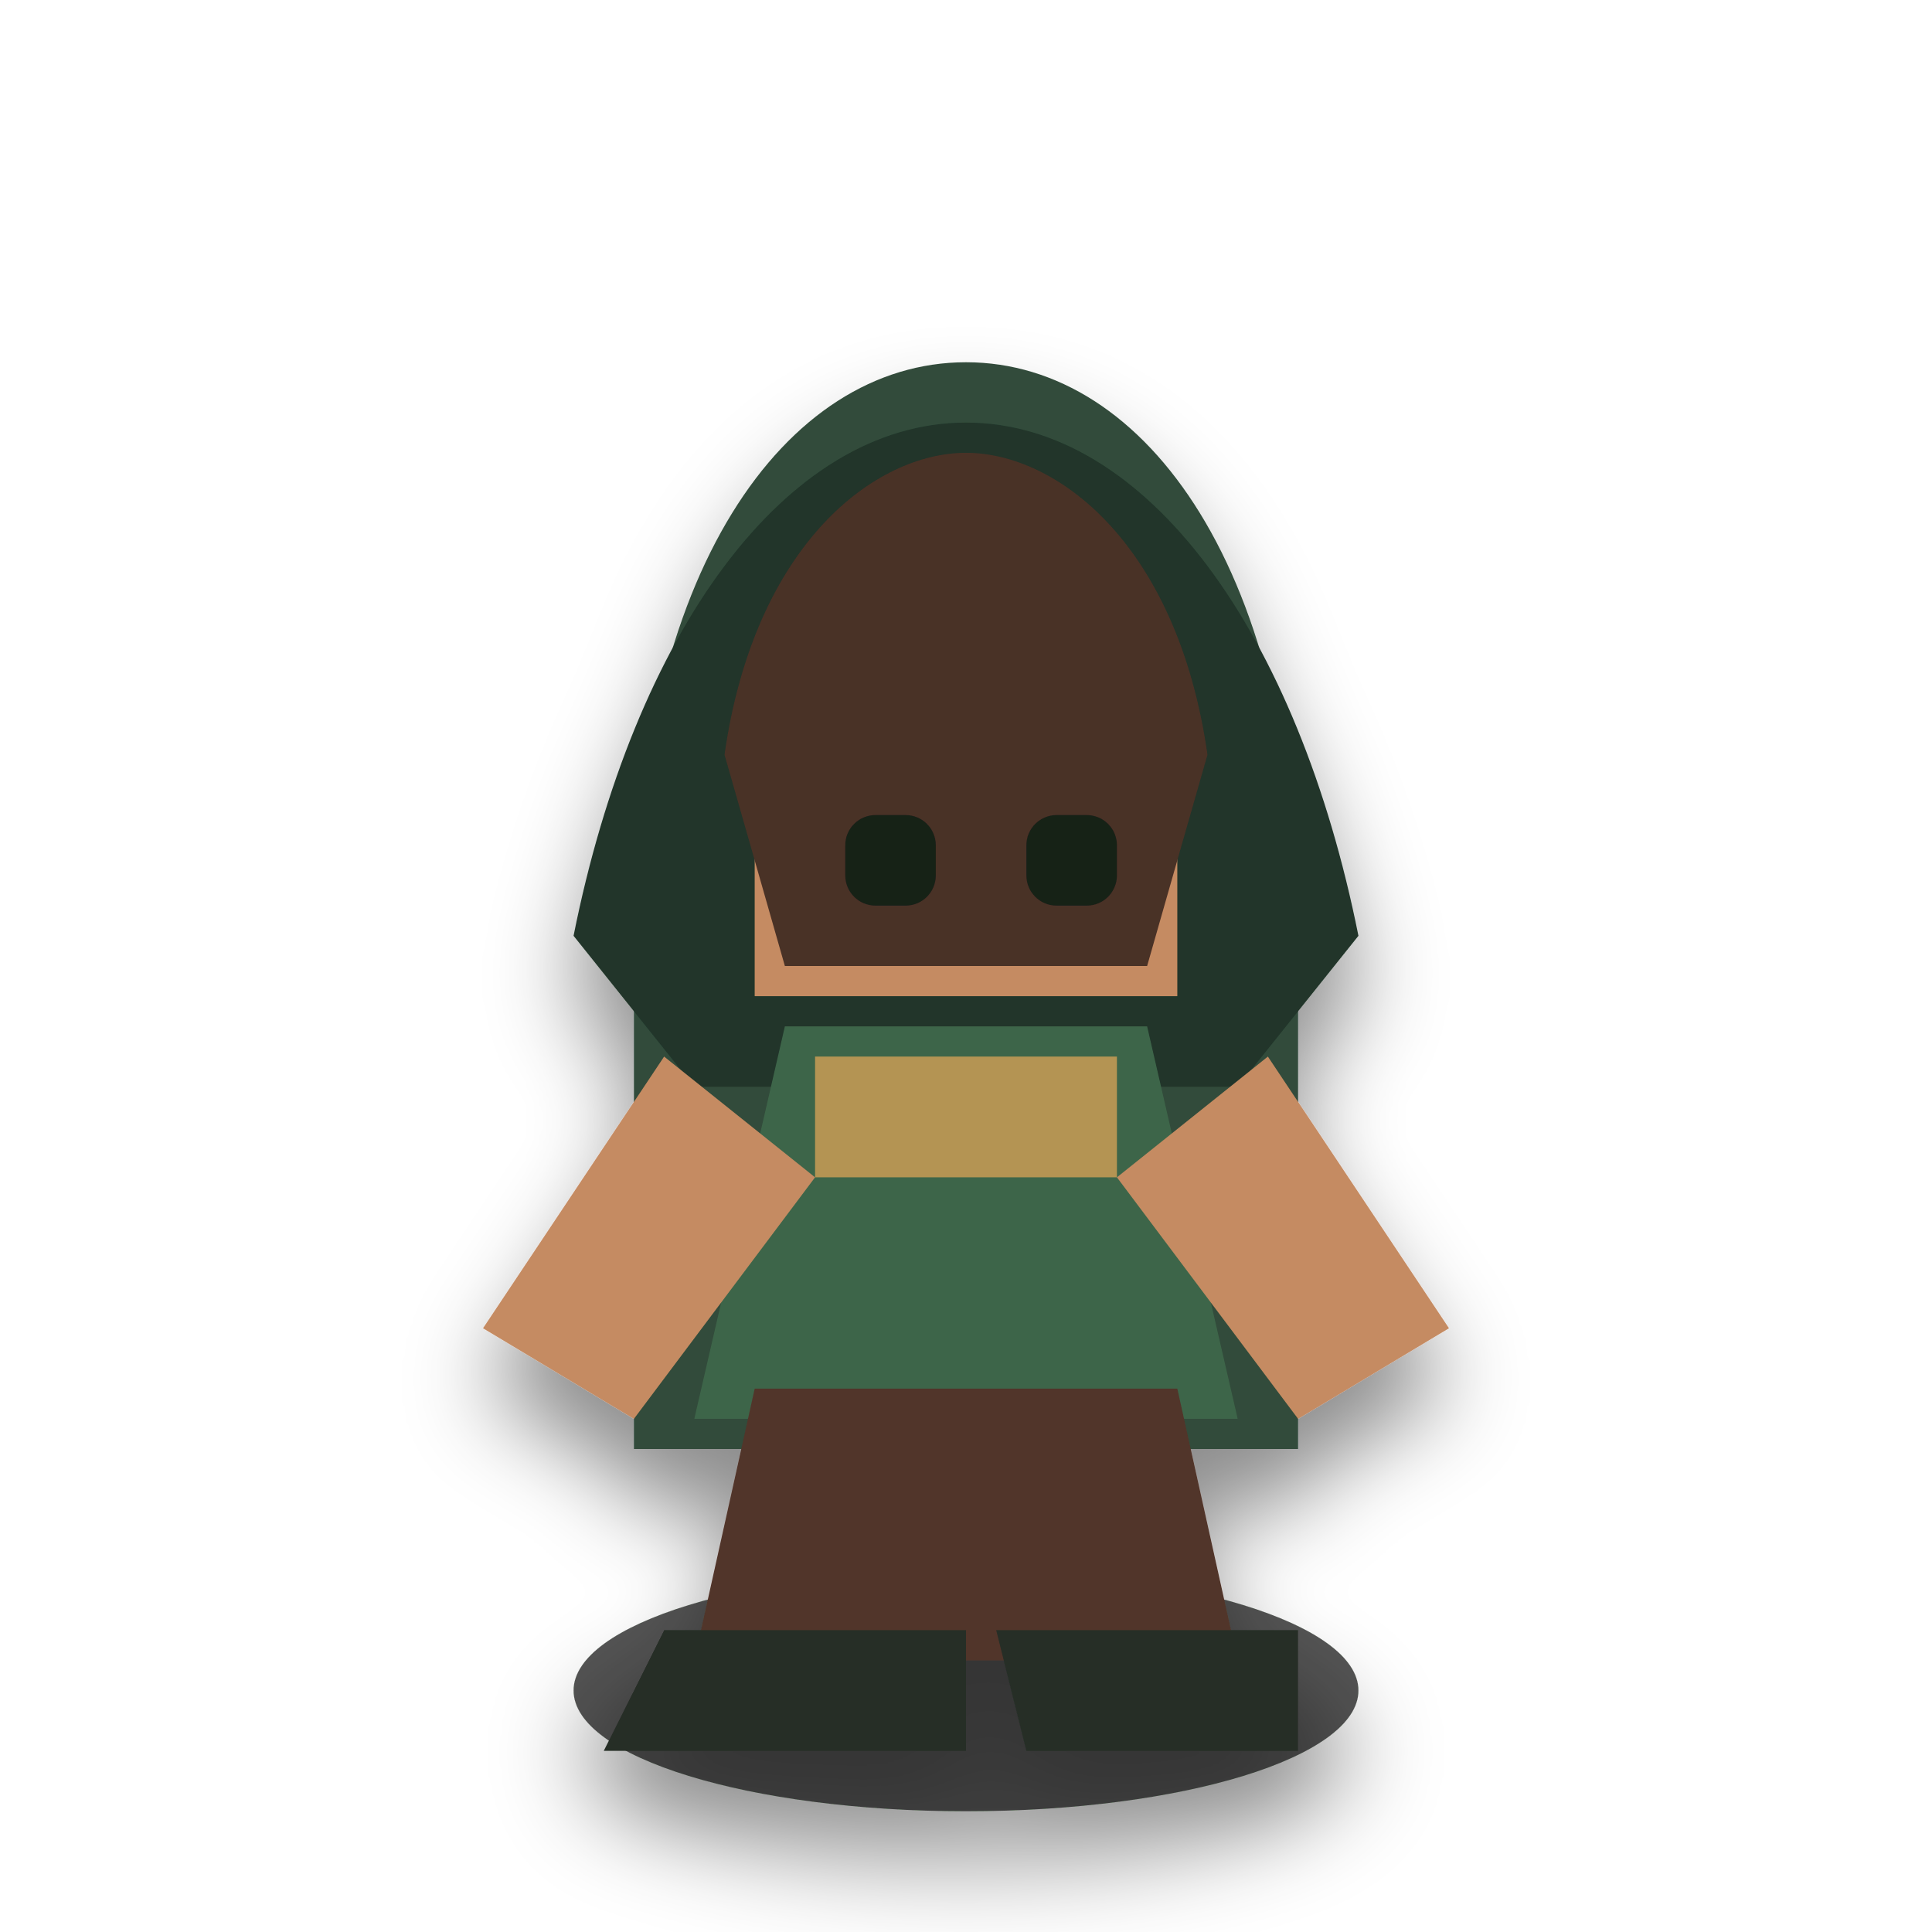
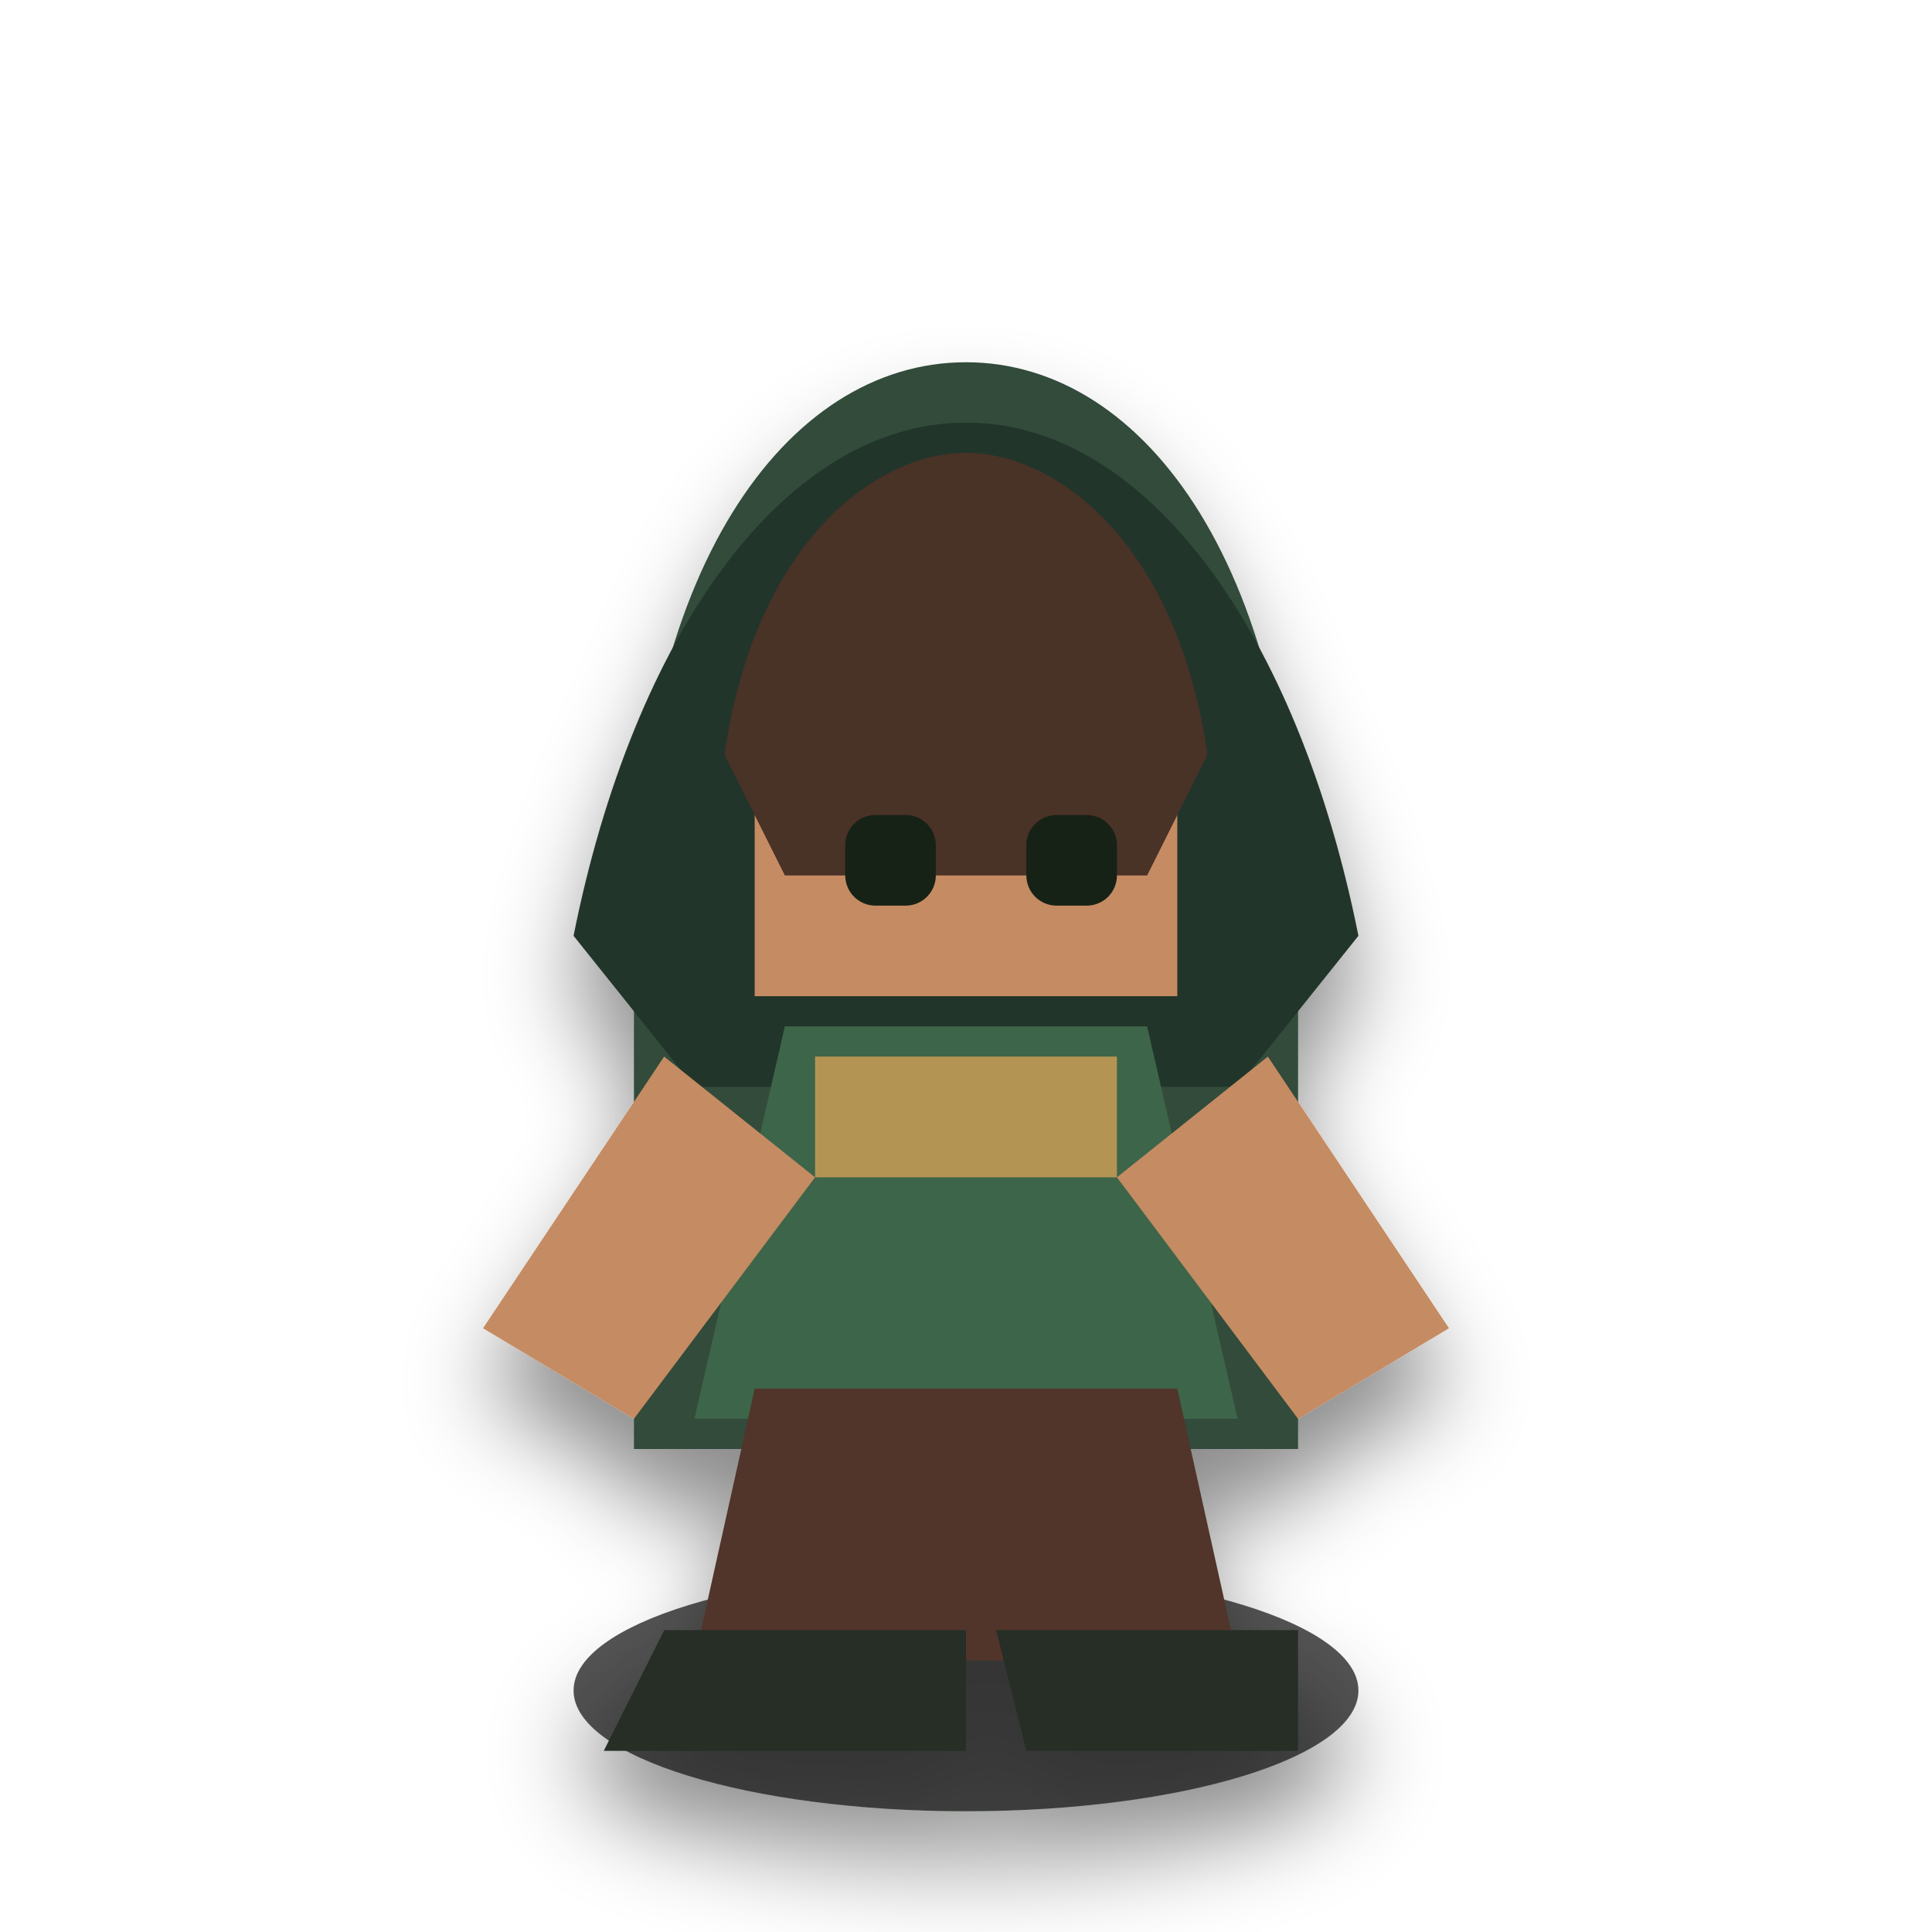
<svg xmlns="http://www.w3.org/2000/svg" width="64" height="64" viewBox="0 0 64 64">
  <defs>
    <filter id="s">
      <feDropShadow dx="0" dy="2" stdDeviation="1.5" flood-opacity=".45" />
    </filter>
  </defs>
  <g filter="url(#s)">
    <ellipse cx="32" cy="56" rx="13" ry="4" fill="#10160f" opacity=".7" />
    <path d="M21 31c0-12 5-19 11-19s11 7 11 19v17H21z" fill="#314b3a" />
    <path d="M19 31c2-10 7-17 13-17s11 7 13 17l-4 5H23z" fill="#20352a" />
    <path d="M25 25c1-6 4-9 7-9s6 3 7 9v8H25z" fill="#c58b62" />
-     <path d="M24 25c1-7 5-10 8-10s7 3 8 10l-2 7H26z" fill="#4a3027" />
+     <path d="M24 25c1-7 5-10 8-10s7 3 8 10l-2 4H26z" fill="#4a3027" />
    <rect x="28" y="27" width="3" height="3" rx="1" fill="#182018" />
    <rect x="34" y="27" width="3" height="3" rx="1" fill="#182018" />
    <path d="M26 34h12l3 13H23z" fill="#3e6549" />
    <path d="M27 35h10v4H27z" fill="#b49452" />
    <path d="M22 35l-6 9 5 3 6-8z" fill="#c58b62" />
    <path d="M42 35l6 9-5 3-6-8z" fill="#c58b62" />
    <path d="M25 46h7v9h-9zM32 46h7l2 9h-9z" fill="#51352a" />
    <path d="M22 54h10v4H20zM33 54h10v4H34z" fill="#262d27" />
  </g>
</svg>
